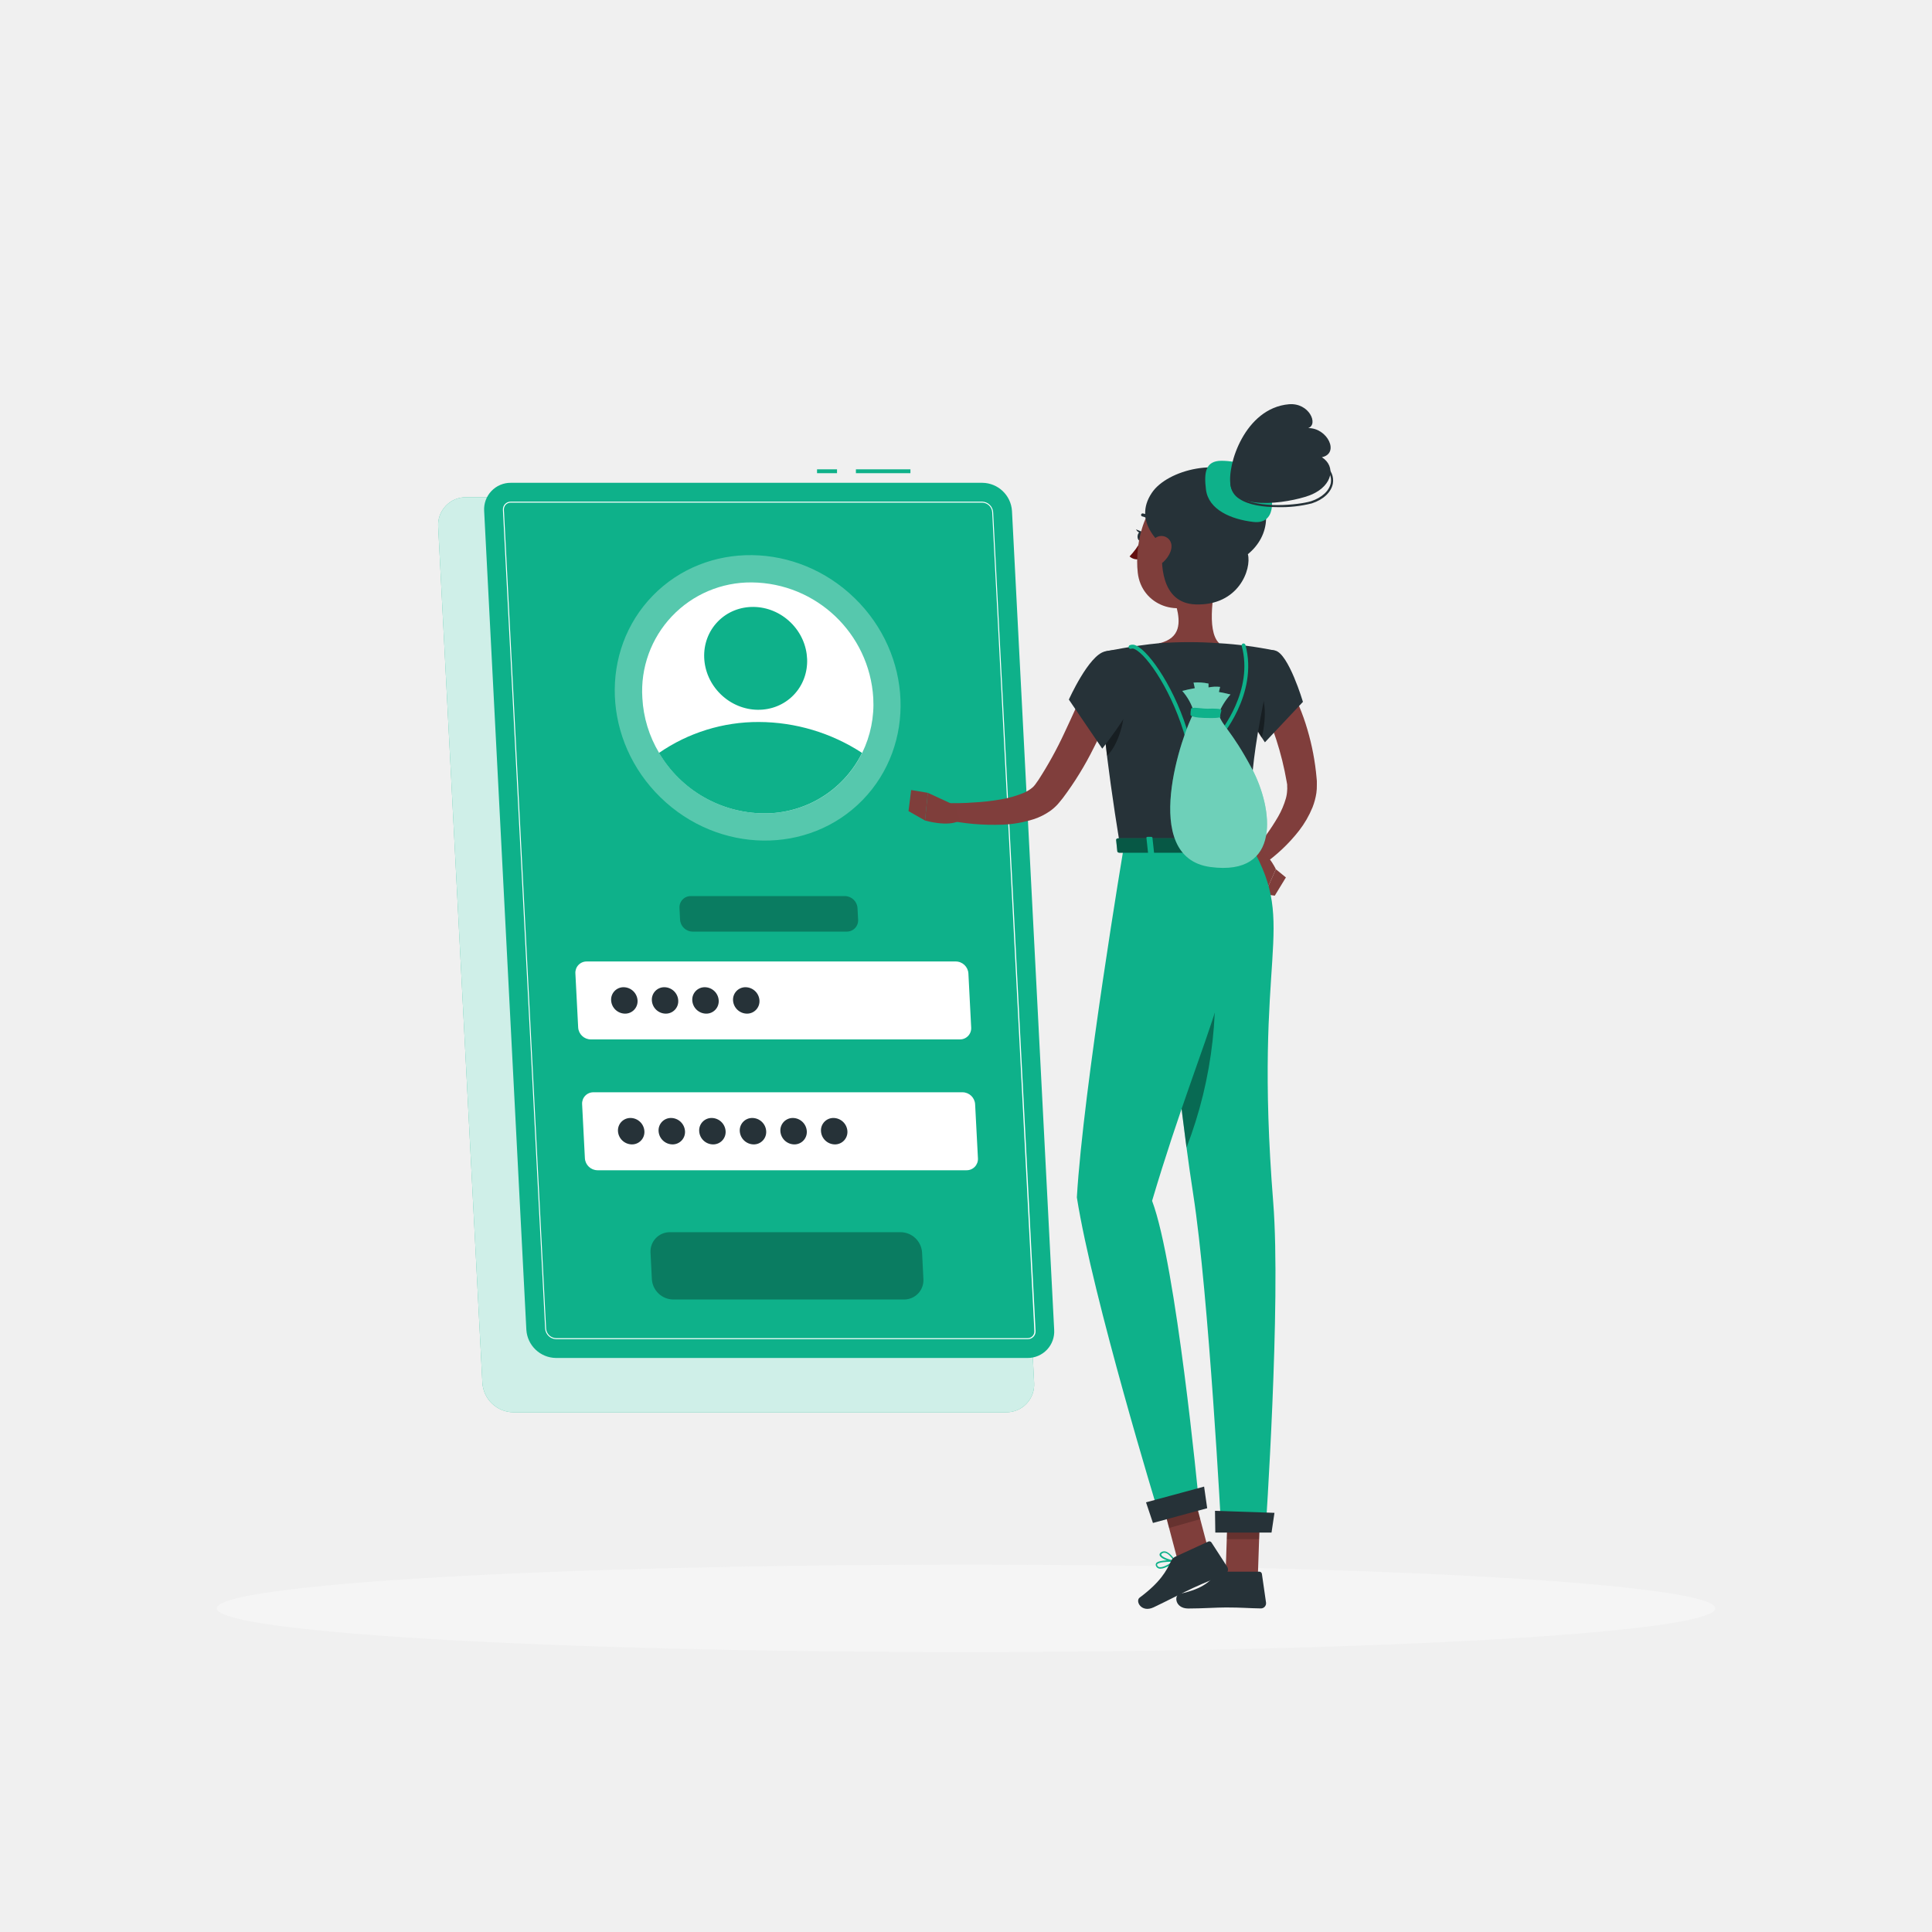
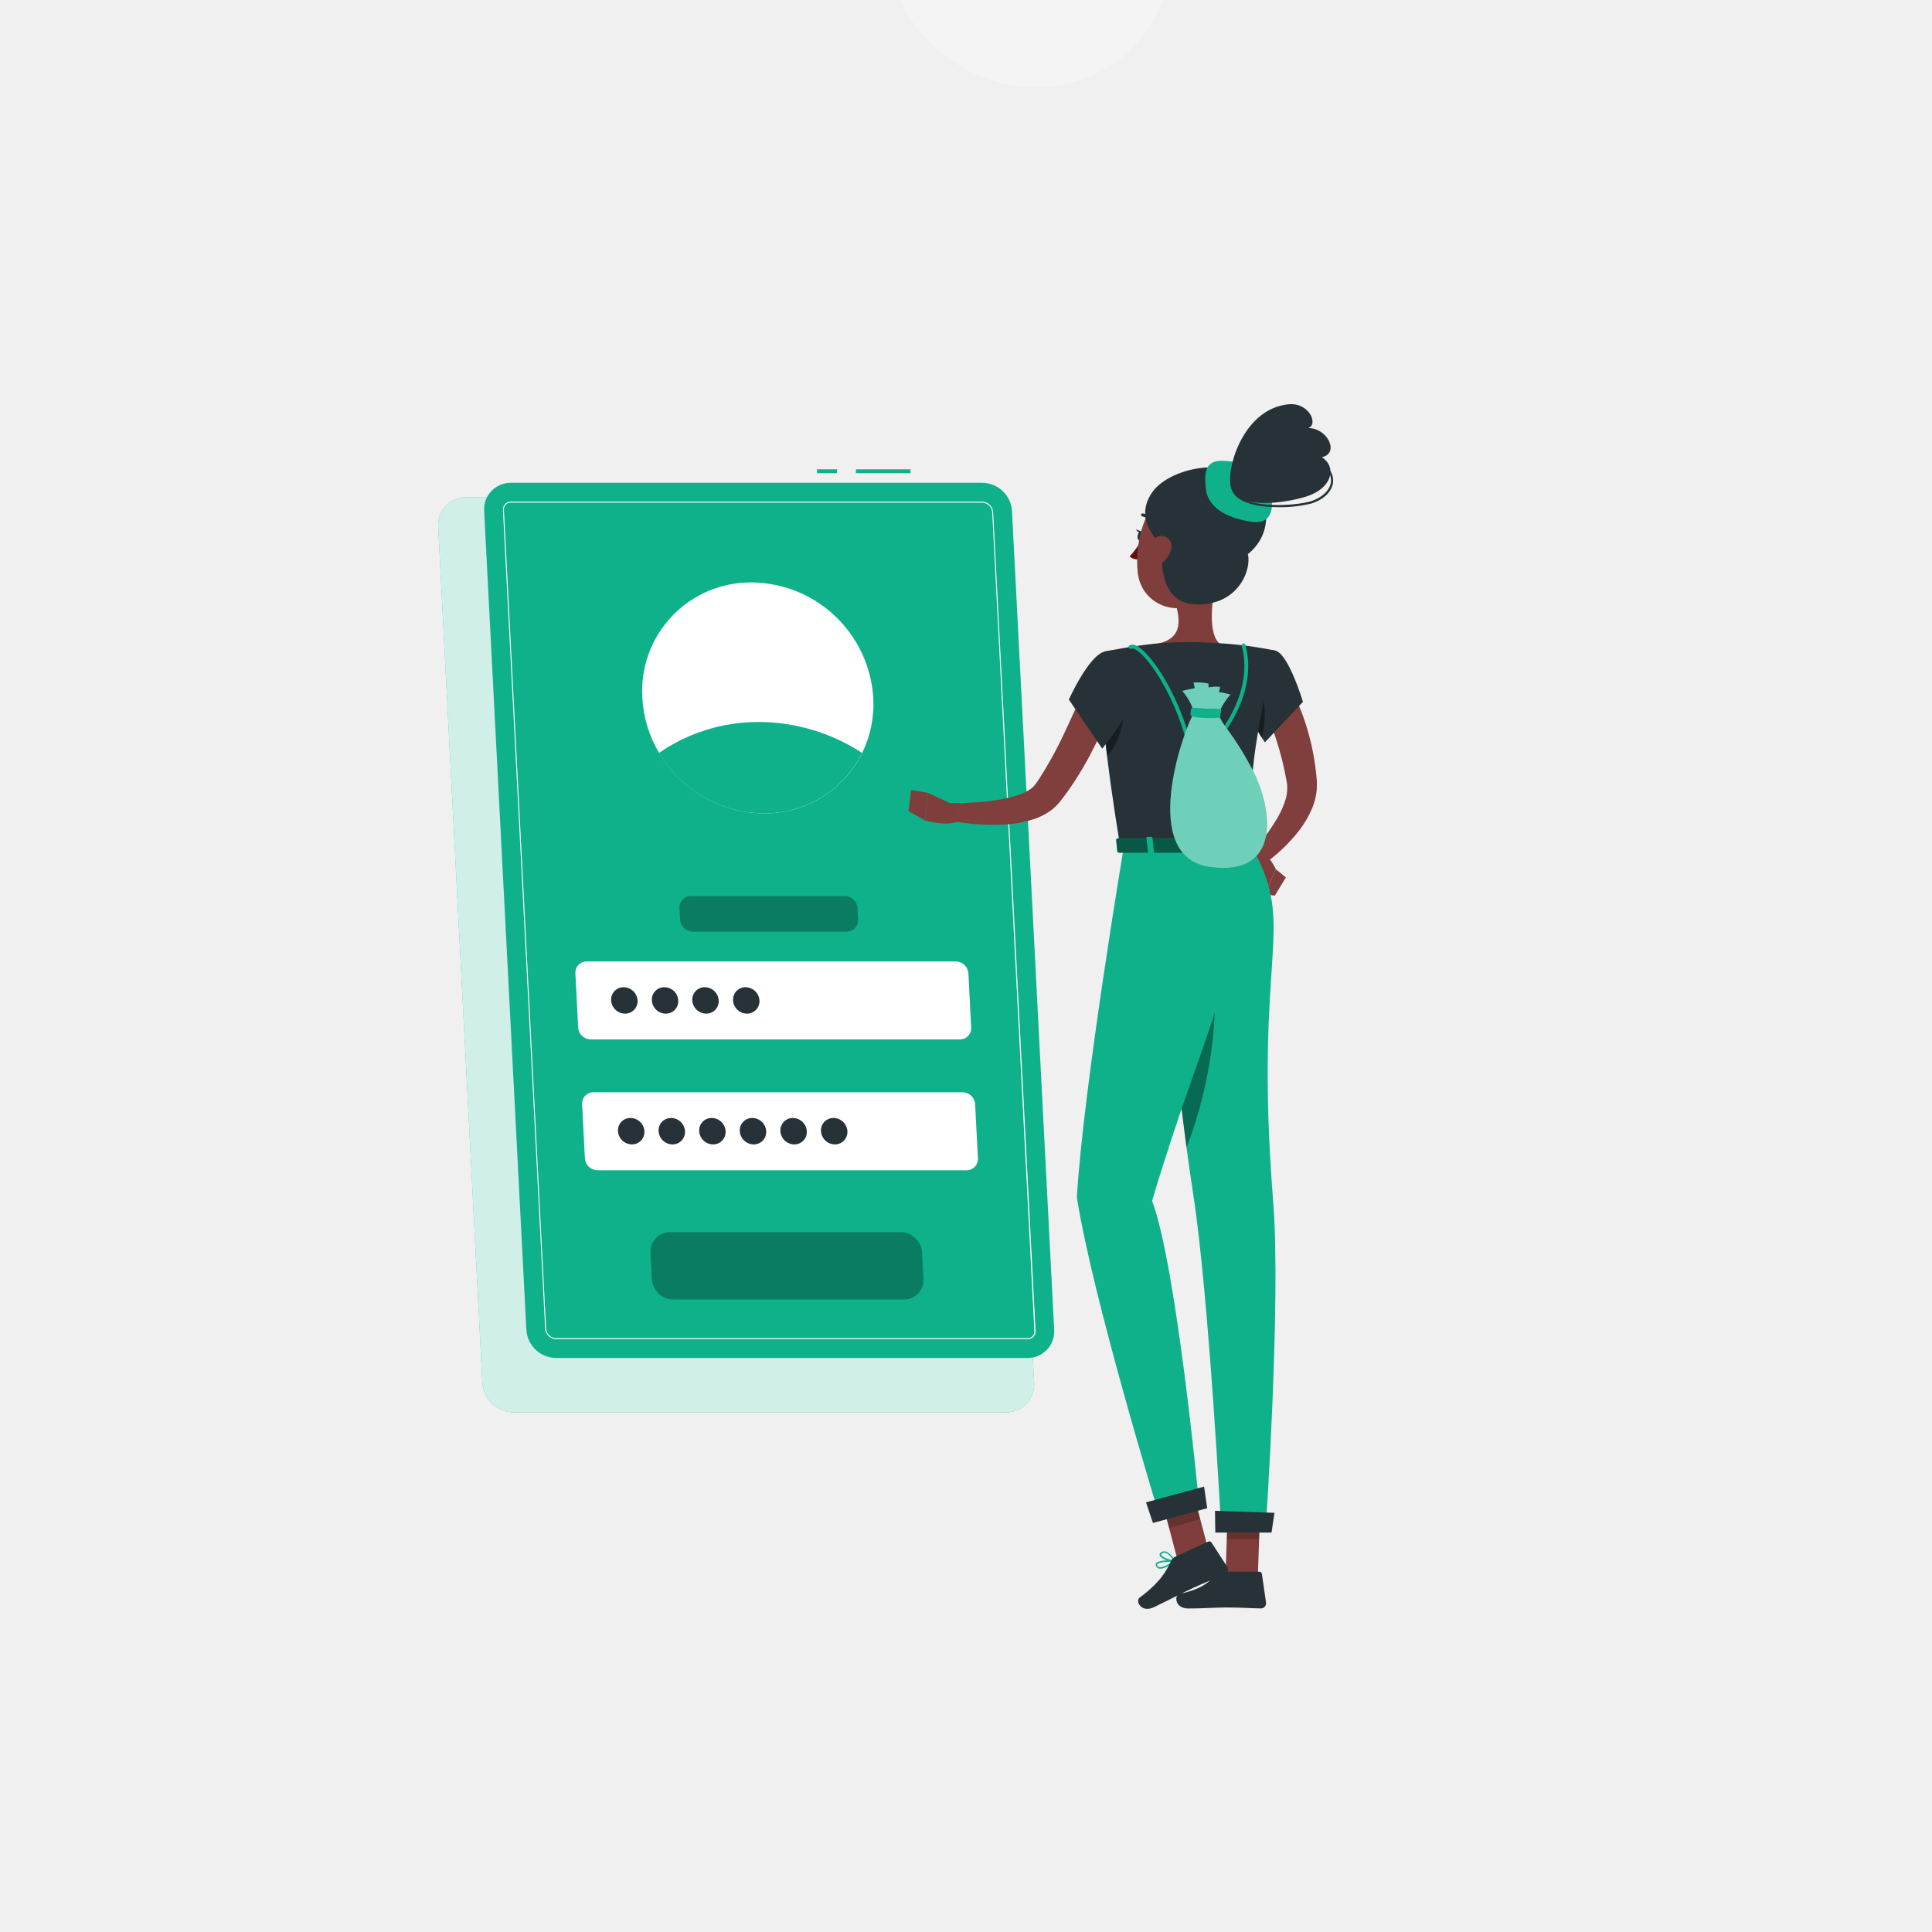
- <svg xmlns="http://www.w3.org/2000/svg" viewBox="0 0 500 500">
-   <g id="freepik--Shadow--inject-215">
-     <ellipse id="freepik--path--inject-215" cx="250" cy="416.24" rx="193.89" ry="11.32" style="fill:#f5f5f5" />
+ <svg xmlns="http://www.w3.org/2000/svg" class="animated" id="freepik_stories-login" viewBox="0 0 500 500" version="1.1">
+   <style>svg#freepik_stories-login:not(.animated) .animable {opacity: 0;}svg#freepik_stories-login.animated #freepik--Login--inject-400 {animation: 1s 1 forwards cubic-bezier(.36,-0.01,.5,1.38) slideDown;animation-delay: 0s;}svg#freepik_stories-login.animated #freepik--Character--inject-400 {animation: 1s 1 forwards cubic-bezier(.36,-0.01,.5,1.38) slideRight;animation-delay: 0s;}            @keyframes slideDown {                0% {                    opacity: 0;                    transform: translateY(-30px);                }                100% {                    opacity: 1;                    transform: translateY(0);                }            }                    @keyframes slideRight {                0% {                    opacity: 0;                    transform: translateX(30px);                }                100% {                    opacity: 1;                    transform: translateX(0);                }            }        .animator-hidden { display: none; }</style>
+   <g id="freepik--Shadow--inject-400" class="animable animator-hidden" style="transform-origin: 250px 416.24px;">
+     <ellipse id="freepik--path--inject-400" cx="250" cy="416.24" rx="193.89" ry="11.32" style="fill: rgb(245, 245, 245); transform-origin: 250px 416.24px;" class="animable" />
  </g>
-   <g id="freepik--Login--inject-215">
-     <path d="M260.41,365.5H132.84a8.13,8.13,0,0,1-8-7.64L113.4,136.31a7.17,7.17,0,0,1,7.24-7.63H248.21a8.12,8.12,0,0,1,8,7.63l11.42,221.55A7.18,7.18,0,0,1,260.41,365.5Z" style="fill:#0EB18A" />
-     <path d="M260.41,365.5H132.84a8.13,8.13,0,0,1-8-7.64L113.4,136.31a7.17,7.17,0,0,1,7.24-7.63H248.21a8.12,8.12,0,0,1,8,7.63l11.42,221.55A7.18,7.18,0,0,1,260.41,365.5Z" style="fill:#fff;opacity:0.8" />
-     <rect x="221.51" y="121.46" width="14.11" height="1" style="fill:#0EB18A" />
-     <rect x="211.45" y="121.46" width="5.17" height="1" style="fill:#0EB18A" />
-     <path d="M265.9,351.44h-122a7.77,7.77,0,0,1-7.68-7.29l-10.92-211.9a6.86,6.86,0,0,1,6.93-7.3h122a7.77,7.77,0,0,1,7.67,7.3l10.92,211.9A6.85,6.85,0,0,1,265.9,351.44Z" style="fill:#0EB18A" />
-     <path d="M265.9,346.57h-122a2.92,2.92,0,0,1-2.81-2.68L130.16,132a2,2,0,0,1,.54-1.55,2,2,0,0,1,1.52-.62h122a2.92,2.92,0,0,1,2.8,2.68L268,344.4a2,2,0,0,1-2.05,2.17ZM132.22,130.08a1.79,1.79,0,0,0-1.34.54,1.84,1.84,0,0,0-.47,1.37l10.92,211.89a2.67,2.67,0,0,0,2.56,2.44h122a1.74,1.74,0,0,0,1.33-.54,1.76,1.76,0,0,0,.47-1.37L256.78,132.52a2.66,2.66,0,0,0-2.55-2.44Z" style="fill:#fff" />
-     <ellipse cx="196.09" cy="180.61" rx="36" ry="37.9" transform="translate(-70.12 194.99) rotate(-45.74)" style="fill:#fff;opacity:0.3" />
-     <path d="M226,180.61a28.71,28.71,0,0,1-2.87,14.24,28.07,28.07,0,0,1-25.47,15.65,31.75,31.75,0,0,1-27.08-15.65,30.78,30.78,0,0,1-4.34-14.24,28.09,28.09,0,0,1,28.34-29.88A31.81,31.81,0,0,1,226,180.61Z" style="fill:#fff" />
-     <path d="M223.1,194.85a28.07,28.07,0,0,1-25.47,15.65,31.75,31.75,0,0,1-27.08-15.65,45.16,45.16,0,0,1,25.86-8A49.14,49.14,0,0,1,223.1,194.85Z" style="fill:#0EB18A" />
-     <ellipse cx="195.56" cy="170.39" rx="12.97" ry="13.66" transform="translate(-62.95 191.52) rotate(-45.74)" style="fill:#0EB18A" />
-     <path d="M248.41,269H152.88a3.29,3.29,0,0,1-3.25-3.09l-.72-14a2.9,2.9,0,0,1,2.93-3.08h95.53a3.29,3.29,0,0,1,3.25,3.08l.72,14A2.9,2.9,0,0,1,248.41,269Z" style="fill:#fff" />
-     <path d="M219.16,241.1h-39.9A3.29,3.29,0,0,1,176,238l-.15-3a2.9,2.9,0,0,1,2.93-3.09h39.89a3.29,3.29,0,0,1,3.25,3.09l.16,3A2.92,2.92,0,0,1,219.16,241.1Z" style="opacity:0.3" />
-     <path d="M234,336.31H174.23a5.61,5.61,0,0,1-5.53-5.26l-.35-6.9a5,5,0,0,1,5-5.26H233.1a5.61,5.61,0,0,1,5.53,5.26l.35,6.9A5,5,0,0,1,234,336.31Z" style="opacity:0.3" />
-     <path d="M250.16,302.86H154.62a3.3,3.3,0,0,1-3.25-3.09l-.72-14a2.91,2.91,0,0,1,2.93-3.09h95.53a3.29,3.29,0,0,1,3.25,3.09l.73,14A2.92,2.92,0,0,1,250.16,302.86Z" style="fill:#fff" />
-     <path d="M165,258.91a3.22,3.22,0,0,1-3.25,3.42,3.64,3.64,0,0,1-3.59-3.42,3.21,3.21,0,0,1,3.24-3.42A3.65,3.65,0,0,1,165,258.91Z" style="fill:#263238" />
-     <path d="M175.53,258.91a3.21,3.21,0,0,1-3.24,3.42,3.63,3.63,0,0,1-3.59-3.42,3.21,3.21,0,0,1,3.24-3.42A3.63,3.63,0,0,1,175.53,258.91Z" style="fill:#263238" />
-     <path d="M186,258.91a3.21,3.21,0,0,1-3.24,3.42,3.65,3.65,0,0,1-3.6-3.42,3.22,3.22,0,0,1,3.25-3.42A3.64,3.64,0,0,1,186,258.91Z" style="fill:#263238" />
-     <path d="M196.55,258.91a3.22,3.22,0,0,1-3.24,3.42,3.65,3.65,0,0,1-3.6-3.42,3.22,3.22,0,0,1,3.24-3.42A3.65,3.65,0,0,1,196.55,258.91Z" style="fill:#263238" />
-     <path d="M166.77,292.75a3.21,3.21,0,0,1-3.24,3.42,3.65,3.65,0,0,1-3.6-3.42,3.22,3.22,0,0,1,3.25-3.42A3.64,3.64,0,0,1,166.77,292.75Z" style="fill:#263238" />
-     <path d="M177.28,292.75a3.22,3.22,0,0,1-3.24,3.42,3.65,3.65,0,0,1-3.6-3.42,3.21,3.21,0,0,1,3.24-3.42A3.65,3.65,0,0,1,177.28,292.75Z" style="fill:#263238" />
-     <path d="M187.79,292.75a3.22,3.22,0,0,1-3.25,3.42,3.63,3.63,0,0,1-3.59-3.42,3.21,3.21,0,0,1,3.24-3.42A3.65,3.65,0,0,1,187.79,292.75Z" style="fill:#263238" />
-     <path d="M198.29,292.75a3.21,3.21,0,0,1-3.24,3.42,3.65,3.65,0,0,1-3.6-3.42,3.22,3.22,0,0,1,3.25-3.42A3.63,3.63,0,0,1,198.29,292.75Z" style="fill:#263238" />
-     <path d="M208.8,292.75a3.21,3.21,0,0,1-3.24,3.42,3.65,3.65,0,0,1-3.6-3.42,3.22,3.22,0,0,1,3.24-3.42A3.65,3.65,0,0,1,208.8,292.75Z" style="fill:#263238" />
-     <path d="M219.31,292.75a3.22,3.22,0,0,1-3.25,3.42,3.64,3.64,0,0,1-3.59-3.42,3.21,3.21,0,0,1,3.24-3.42A3.65,3.65,0,0,1,219.31,292.75Z" style="fill:#263238" />
+   <g id="freepik--Login--inject-400" class="animable" style="transform-origin: 193.11px 243.48px;">
+     <path d="M260.41,365.5H132.84a8.13,8.13,0,0,1-8-7.64L113.4,136.31a7.17,7.17,0,0,1,7.24-7.63H248.21a8.12,8.12,0,0,1,8,7.63l11.42,221.55A7.18,7.18,0,0,1,260.41,365.5Z" style="fill: #0EB18A; transform-origin: 190.515px 247.09px;" id="elxgd0wghkune" class="animable" />
+     <g id="elr7ejrs6sol">
+       <path d="M260.41,365.5H132.84a8.13,8.13,0,0,1-8-7.64L113.4,136.31a7.17,7.17,0,0,1,7.24-7.63H248.21a8.12,8.12,0,0,1,8,7.63l11.42,221.55A7.18,7.18,0,0,1,260.41,365.5Z" style="fill: rgb(255, 255, 255); opacity: 0.8; transform-origin: 190.515px 247.09px;" class="animable" id="elyb94vl6ac1k" />
+     </g>
+     <rect x="221.51" y="121.46" width="14.11" height="1" style="fill: #0EB18A; transform-origin: 228.565px 121.96px;" id="el4z8cef9ohnj" class="animable" />
+     <rect x="211.45" y="121.46" width="5.17" height="1" style="fill: #0EB18A; transform-origin: 214.035px 121.96px;" id="elp255cmgt1e" class="animable" />
+     <path d="M265.9,351.44h-122a7.77,7.77,0,0,1-7.68-7.29l-10.92-211.9a6.86,6.86,0,0,1,6.93-7.3h122a7.77,7.77,0,0,1,7.67,7.3l10.92,211.9A6.85,6.85,0,0,1,265.9,351.44Z" style="fill: #0EB18A; transform-origin: 199.06px 238.195px;" id="elnnylkw4ol5" class="animable" />
+     <path d="M265.9,346.57h-122a2.92,2.92,0,0,1-2.81-2.68L130.16,132a2,2,0,0,1,.54-1.55,2,2,0,0,1,1.52-.62h122a2.92,2.92,0,0,1,2.8,2.68L268,344.4a2,2,0,0,1-2.05,2.17ZM132.22,130.08a1.79,1.79,0,0,0-1.34.54,1.84,1.84,0,0,0-.47,1.37l10.92,211.89a2.67,2.67,0,0,0,2.56,2.44h122a1.74,1.74,0,0,0,1.33-.54,1.76,1.76,0,0,0,.47-1.37L256.78,132.52a2.66,2.66,0,0,0-2.55-2.44Z" style="fill: rgb(255, 255, 255); transform-origin: 199.08px 238.2px;" id="el8z2av0210xs" class="animable" />
+     <g id="elfqa4jk866a">
+       <ellipse cx="196.09" cy="180.61" rx="36" ry="37.9" style="fill: rgb(255, 255, 255); opacity: 0.3; transform-origin: 196.09px 180.61px; transform: rotate(-45.74deg);" class="animable" id="el01ds0y0k25v2" />
+     </g>
+     <path d="M226,180.61a28.71,28.71,0,0,1-2.87,14.24,28.07,28.07,0,0,1-25.47,15.65,31.75,31.75,0,0,1-27.08-15.65,30.78,30.78,0,0,1-4.34-14.24,28.09,28.09,0,0,1,28.34-29.88A31.81,31.81,0,0,1,226,180.61Z" style="fill: rgb(255, 255, 255); transform-origin: 196.115px 180.615px;" id="elj9uhs9zwv8d" class="animable" />
+     <path d="M223.1,194.85a28.07,28.07,0,0,1-25.47,15.65,31.75,31.75,0,0,1-27.08-15.65,45.16,45.16,0,0,1,25.86-8A49.14,49.14,0,0,1,223.1,194.85Z" style="fill: #0EB18A; transform-origin: 196.825px 198.676px;" id="el2w7opykjx3l" class="animable" />
+     <g id="elus1yxigjii">
+       <ellipse cx="195.56" cy="170.39" rx="12.97" ry="13.66" style="fill: #0EB18A; transform-origin: 195.56px 170.39px; transform: rotate(-45.74deg);" class="animable" id="ellxwzbocpryo" />
+     </g>
+     <path d="M248.41,269H152.88a3.29,3.29,0,0,1-3.25-3.09l-.72-14a2.9,2.9,0,0,1,2.93-3.08h95.53a3.29,3.29,0,0,1,3.25,3.08l.72,14A2.9,2.9,0,0,1,248.41,269Z" style="fill: rgb(255, 255, 255); transform-origin: 200.125px 258.915px;" id="ela7ub6urv9i4" class="animable" />
+     <g id="el4sav729yrrx">
+       <path d="M219.16,241.1h-39.9A3.29,3.29,0,0,1,176,238l-.15-3a2.9,2.9,0,0,1,2.93-3.09h39.89a3.29,3.29,0,0,1,3.25,3.09l.16,3A2.92,2.92,0,0,1,219.16,241.1Z" style="opacity: 0.3; transform-origin: 198.965px 236.505px;" class="animable" id="elsq8v8zojp9a" />
+     </g>
+     <g id="el1xp9kdf934y">
+       <path d="M234,336.31H174.23a5.61,5.61,0,0,1-5.53-5.26l-.35-6.9a5,5,0,0,1,5-5.26H233.1a5.61,5.61,0,0,1,5.53,5.26l.35,6.9A5,5,0,0,1,234,336.31Z" style="opacity: 0.3; transform-origin: 203.665px 327.6px;" class="animable" id="elldn9rqkato" />
+     </g>
+     <path d="M250.16,302.86H154.62a3.3,3.3,0,0,1-3.25-3.09l-.72-14a2.91,2.91,0,0,1,2.93-3.09h95.53a3.29,3.29,0,0,1,3.25,3.09l.73,14A2.92,2.92,0,0,1,250.16,302.86Z" style="fill: rgb(255, 255, 255); transform-origin: 201.87px 292.77px;" id="elp3ezh0a61p" class="animable" />
+     <path d="M165,258.91a3.22,3.22,0,0,1-3.25,3.42,3.64,3.64,0,0,1-3.59-3.42,3.21,3.21,0,0,1,3.24-3.42A3.65,3.65,0,0,1,165,258.91Z" style="fill: rgb(38, 50, 56); transform-origin: 161.58px 258.91px;" id="elhwzo5h3w479" class="animable" />
+     <path d="M175.53,258.91a3.21,3.21,0,0,1-3.24,3.42,3.63,3.63,0,0,1-3.59-3.42,3.21,3.21,0,0,1,3.24-3.42A3.63,3.63,0,0,1,175.53,258.91Z" style="fill: rgb(38, 50, 56); transform-origin: 172.115px 258.91px;" id="el43qbi70wyet" class="animable" />
+     <path d="M186,258.91a3.21,3.21,0,0,1-3.24,3.42,3.65,3.65,0,0,1-3.6-3.42,3.22,3.22,0,0,1,3.25-3.42A3.64,3.64,0,0,1,186,258.91Z" style="fill: rgb(38, 50, 56); transform-origin: 182.58px 258.91px;" id="ell33plgie3r" class="animable" />
+     <path d="M196.55,258.91a3.22,3.22,0,0,1-3.24,3.42,3.65,3.65,0,0,1-3.6-3.42,3.22,3.22,0,0,1,3.24-3.42A3.65,3.65,0,0,1,196.55,258.91Z" style="fill: rgb(38, 50, 56); transform-origin: 193.13px 258.91px;" id="elage0xj0vi2b" class="animable" />
+     <path d="M166.77,292.75a3.21,3.21,0,0,1-3.24,3.42,3.65,3.65,0,0,1-3.6-3.42,3.22,3.22,0,0,1,3.25-3.42A3.64,3.64,0,0,1,166.77,292.75Z" style="fill: rgb(38, 50, 56); transform-origin: 163.35px 292.75px;" id="eloa3az35rsxj" class="animable" />
+     <path d="M177.28,292.75a3.22,3.22,0,0,1-3.24,3.42,3.65,3.65,0,0,1-3.6-3.42,3.21,3.21,0,0,1,3.24-3.42A3.65,3.65,0,0,1,177.28,292.75Z" style="fill: rgb(38, 50, 56); transform-origin: 173.86px 292.75px;" id="elagc38heoc5u" class="animable" />
+     <path d="M187.79,292.75a3.22,3.22,0,0,1-3.25,3.42,3.63,3.63,0,0,1-3.59-3.42,3.21,3.21,0,0,1,3.24-3.42A3.65,3.65,0,0,1,187.79,292.75Z" style="fill: rgb(38, 50, 56); transform-origin: 184.37px 292.75px;" id="elxrph1vmssx" class="animable" />
+     <path d="M198.29,292.75a3.21,3.21,0,0,1-3.24,3.42,3.65,3.65,0,0,1-3.6-3.42,3.22,3.22,0,0,1,3.25-3.42A3.63,3.63,0,0,1,198.29,292.75Z" style="fill: rgb(38, 50, 56); transform-origin: 194.87px 292.75px;" id="elildkw9pjpd" class="animable" />
+     <path d="M208.8,292.75a3.21,3.21,0,0,1-3.24,3.42,3.65,3.65,0,0,1-3.6-3.42,3.22,3.22,0,0,1,3.24-3.42A3.65,3.65,0,0,1,208.8,292.75Z" style="fill: rgb(38, 50, 56); transform-origin: 205.38px 292.75px;" id="elmdopofgeri" class="animable" />
+     <path d="M219.31,292.75a3.22,3.22,0,0,1-3.25,3.42,3.64,3.64,0,0,1-3.59-3.42,3.21,3.21,0,0,1,3.24-3.42A3.65,3.65,0,0,1,219.31,292.75Z" style="fill: rgb(38, 50, 56); transform-origin: 215.89px 292.75px;" id="eld7rghooxdhe" class="animable" />
  </g>
-   <g id="freepik--Character--inject-215">
-     <path d="M333,176.62c.25.38.38.58.54.85l.45.74c.29.5.55,1,.8,1.49.5,1,1,2,1.4,3a55.2,55.2,0,0,1,2.16,6.09,63.77,63.77,0,0,1,2.38,12.54l.07.79a4.59,4.59,0,0,1,0,.48l0,.53a12.79,12.79,0,0,1-.12,2.08,17.14,17.14,0,0,1-1,3.73,25.81,25.81,0,0,1-3.46,6,42.89,42.89,0,0,1-9.31,8.81l-2.76-3.23a57.35,57.35,0,0,0,6.64-9.19,21,21,0,0,0,2-4.72,9.53,9.53,0,0,0,.33-2.14,4.69,4.69,0,0,0,0-.93l0-.21a1.3,1.3,0,0,0,0-.28l-.12-.7a79.26,79.26,0,0,0-2.72-11c-.58-1.79-1.29-3.52-2-5.21-.35-.85-.75-1.68-1.15-2.48l-.62-1.18-.31-.55-.26-.44Z" style="fill:#803e3c" />
-     <path d="M323.7,223.77l3.62,7.65,2.87-6.47s-2.55-5.6-6-5.08Z" style="fill:#7f3e3b" />
-     <polygon points="329.91 231.8 332.79 227.08 330.19 224.95 327.32 231.42 329.91 231.8" style="fill:#7f3e3b" />
-     <path d="M313.63,408.22a10.27,10.27,0,0,0,2.22-.3.22.22,0,0,0,.15-.16.2.2,0,0,0-.09-.2c-.29-.19-2.83-1.83-3.81-1.39a.68.68,0,0,0-.39.56,1.13,1.13,0,0,0,.33,1A2.37,2.37,0,0,0,313.63,408.22Zm1.65-.59c-1.45.3-2.55.25-3-.14a.77.77,0,0,1-.21-.71c0-.17.1-.22.17-.25C312.78,406.29,314.25,407,315.28,407.63Z" style="fill:#0EB18A" />
-     <path d="M315.8,407.92l.1,0a.22.22,0,0,0,.1-.18c0-.1,0-2.51-.92-3.32a1.05,1.05,0,0,0-.84-.26.69.69,0,0,0-.67.55c-.19.95,1.33,2.75,2.13,3.21Zm-1.43-3.39a.61.61,0,0,1,.44.17,4.53,4.53,0,0,1,.78,2.64c-.8-.64-1.75-2-1.63-2.57,0-.09.07-.21.32-.24Z" style="fill:#0EB18A" />
-     <path d="M304.19,404.14a.21.21,0,0,0-.14-.34c-.41,0-4-.17-4.82.71l0,.06a.63.63,0,0,0-.09.62,1.11,1.11,0,0,0,.73.73c1.16.36,3.21-.95,4.33-1.76Zm-4.66.63c.45-.48,2.43-.61,3.91-.59-1.55,1.06-2.84,1.56-3.49,1.36a.72.72,0,0,1-.48-.48.27.27,0,0,1,0-.25Z" style="fill:#0EB18A" />
-     <path d="M304.19,404.14l0,0a.23.23,0,0,0,0-.2c-.05-.08-1.17-2-2.49-2.4a1.45,1.45,0,0,0-1.14.14c-.48.28-.51.61-.45.82.26.93,2.81,1.75,3.91,1.74A.2.2,0,0,0,304.19,404.14Zm-3.59-2a.84.84,0,0,1,.19-.14,1,1,0,0,1,.84-.11c.87.23,1.68,1.35,2.05,1.9-1.19-.13-3-.86-3.15-1.42A.23.23,0,0,1,300.6,402.13Z" style="fill:#0EB18A" />
-     <path d="M315.2,147.33c-1,5-3.16,15.81.31,19.13,0,0-1.36,5-10.59,5-10.16,0-4.85-5-4.85-5,5.54-1.32,5.4-5.44,4.43-9.3Z" style="fill:#7f3e3b" />
-     <path d="M298.28,135.61a.53.53,0,0,0,.17,0,.4.4,0,0,0,.18-.54,3.94,3.94,0,0,0-2.88-2.2.41.41,0,0,0-.44.35.4.4,0,0,0,.35.44h0a3.14,3.14,0,0,1,2.26,1.77A.4.4,0,0,0,298.28,135.61Z" style="fill:#263238" />
-     <path d="M295.25,140a18.26,18.26,0,0,1-2.92,4,2.91,2.91,0,0,0,2.33.74Z" style="fill:#630f0f" />
-     <path d="M296,138.87c-.08.67-.51,1.17-.94,1.12s-.73-.64-.65-1.31.51-1.17,1-1.12S296.07,138.2,296,138.87Z" style="fill:#263238" />
-     <path d="M295.54,137.62,294,137S294.65,138.32,295.54,137.62Z" style="fill:#263238" />
-     <polygon points="313.02 402.24 304.86 404.14 299.9 385.38 308.06 383.48 313.02 402.24" style="fill:#7f3e3b" />
-     <polygon points="325.54 407.72 317.17 407.72 317.82 388.33 326.2 388.33 325.54 407.72" style="fill:#7f3e3b" />
-     <path d="M316.5,406.75h9.41a.67.67,0,0,1,.67.58l1.07,7.44a1.34,1.34,0,0,1-1.34,1.49c-3.28-.05-4.86-.25-9-.25-2.55,0-6.27.27-9.78.27s-3.71-3.48-2.24-3.79c6.56-1.42,7.6-3.36,9.81-5.22A2.17,2.17,0,0,1,316.5,406.75Z" style="fill:#263238" />
-     <path d="M304.14,402.89l8.55-3.93a.66.66,0,0,1,.84.24l4.09,6.32a1.35,1.35,0,0,1-.6,1.91c-3,1.32-4.52,1.81-8.28,3.54-2.31,1.06-7,3.5-10.18,5s-4.82-1.61-3.62-2.51c5.37-4,6.91-6.87,8.14-9.48A2.14,2.14,0,0,1,304.14,402.89Z" style="fill:#263238" />
-     <polygon points="299.9 385.38 302.56 395.44 310.62 393.15 308.07 383.48 299.9 385.38" style="opacity:0.2" />
-     <polygon points="326.2 388.33 317.82 388.33 317.49 398.33 325.87 398.33 326.2 388.33" style="opacity:0.2" />
-     <path d="M330,168.36c3.48.77,7.2,13.28,7.2,13.28l-9.84,10.47s-8.17-11.76-6.5-16.08C322.55,171.52,325.85,167.46,330,168.36Z" style="fill:#263238" />
-     <path d="M324.44,176.33c-1.76-1.61-2.95-1.13-3.76.15-.8,3.72,3.94,11.51,5.85,14.46C327.41,187.42,328.42,180,324.44,176.33Z" style="opacity:0.4" />
-     <path d="M285.91,168.61s-4,1.4,4,50.55h34c-.57-13.84-.59-22.38,6-50.8a100.28,100.28,0,0,0-14.45-1.9,107.4,107.4,0,0,0-15.44,0C293.43,167.07,285.91,168.61,285.91,168.61Z" style="fill:#263238" />
-     <path d="M285.6,187.47c.22,2.39.51,5.08.89,8.12,2.79-2.51,5.07-9.65,4.23-13.81A24.59,24.59,0,0,0,285.6,187.47Z" style="opacity:0.4" />
-     <path d="M289.24,180a148.06,148.06,0,0,1-6.19,13.55,83.26,83.26,0,0,1-8,13l-.64.79-.32.39c-.11.13-.2.25-.37.43a12.44,12.44,0,0,1-2,1.76,16.3,16.3,0,0,1-4.18,2.08,30.53,30.53,0,0,1-8,1.42,59.36,59.36,0,0,1-15.16-1.35l.55-4.2c2.3,0,4.71,0,7-.19a56.44,56.44,0,0,0,6.86-.76,27,27,0,0,0,6.14-1.72,9.17,9.17,0,0,0,2.21-1.34,4.57,4.57,0,0,0,.69-.72s.12-.16.2-.27l.23-.33.47-.66a99.14,99.14,0,0,0,6.69-12.11c2-4.25,4-8.66,5.83-13Z" style="fill:#803e3c" />
-     <path d="M285.91,168.61c-4.17,1-9.29,12.44-9.29,12.44l8.64,12.7s11.51-14.49,10.14-18.91C294,170.23,291,167.37,285.91,168.61Z" style="fill:#263238" />
-     <path d="M247.33,208.51l-7.21-3.33-.72,7.17s6,1.77,9,0Z" style="fill:#7f3e3b" />
-     <polygon points="235.81 204.46 235.12 209.92 239.4 212.35 240.12 205.18 235.81 204.46" style="fill:#7f3e3b" />
-     <path d="M318.82,139.36c-1.53,8.17-2,11.67-6.68,15.38-7,5.58-16.75,1.92-17.69-6.54-.86-7.62,1.78-19.7,10.25-22A11.33,11.33,0,0,1,318.82,139.36Z" style="fill:#7f3e3b" />
-     <path d="M300.87,141.08c-.47,4.17-.65,15,8.51,15.34,11.21.41,14.57-9.17,13.57-13,5.84-4.75,6.68-12.92.12-19.17s-21-2.76-25,3.33C293,135.13,300.87,141.08,300.87,141.08Z" style="fill:#263238" />
-     <path d="M312.1,126.68c-.54-4.4-.12-7.43,4-7.43s9.74,1.49,11.8,5.7,2.23,10.8-3.52,10.13S312.75,131.94,312.1,126.68Z" style="fill:#0EB18A" />
-     <path d="M318.48,125.62c-1-5.24,3.69-20,15.08-21,5.28-.45,7.72,5.23,5,6.17,5-.06,8.2,6.55,3.54,7.54,3.68,2.36,2.77,7.2-2.48,9.58C335.71,129.71,319.83,132.88,318.48,125.62Z" style="fill:#263238" />
-     <path d="M330.65,131.25c-3.67,0-7.5-.54-9.88-2.13a4.89,4.89,0,0,1-2.35-3.8.26.26,0,0,1,.23-.27.24.24,0,0,1,.27.23,4.46,4.46,0,0,0,2.13,3.43c4.53,3,15,2,18.26,1,2.82-.92,4.73-2.71,5.11-4.77a4.14,4.14,0,0,0-1.67-4,.24.24,0,0,1,0-.35.25.25,0,0,1,.35,0,4.66,4.66,0,0,1,1.85,4.53c-.41,2.25-2.44,4.17-5.44,5.15A32.69,32.69,0,0,1,330.65,131.25Z" style="fill:#263238" />
-     <path d="M298.32,140a6.15,6.15,0,0,0-1.07,4.51c.33,2.1,2.37,2.24,3.85.9s2.77-3.76,1.68-5.5A2.62,2.62,0,0,0,298.32,140Z" style="fill:#7f3e3b" />
-     <path d="M298.89,219.16s4.86,57.49,9.91,89.89c4.07,26.17,7.29,87.34,7.29,87.34h11.42s4.06-59.34,2-85.22c-5.23-65.5,6.44-70.84-5.57-92Z" style="fill:#0EB18A" />
-     <path d="M313.27,240.89a55.8,55.8,0,0,0-10.79,16.28c1.33,12.92,2.91,27.26,4.59,39.82A110.38,110.38,0,0,0,313.27,240.89Z" style="opacity:0.4" />
-     <path d="M290.9,218.8s-10.55,62.79-12.21,91.09c4.14,26.17,21.08,81.49,21.08,81.49l10.39-3.77s-5.75-60.32-12-76.83c14.07-47.37,24.41-59.35,21.4-91.62C312.35,219.16,290.9,218.8,290.9,218.8Z" style="fill:#0EB18A" />
-     <polygon points="298.38 394.14 312.42 390.33 311.62 384.73 296.59 388.8 298.38 394.14" style="fill:#263238" />
-     <polygon points="314.52 396.62 329.07 396.62 329.83 391.52 314.44 391 314.52 396.62" style="fill:#263238" />
-     <path d="M324.44,217.16l1.53,3.05c.12.24-.16.48-.55.48H289.74c-.3,0-.56-.15-.58-.35l-.31-3c0-.21.25-.39.58-.39h34.45A.63.63,0,0,1,324.44,217.16Z" style="fill:#0EB18A" />
-     <path d="M324.44,217.16l1.53,3.05c.12.24-.16.48-.55.48H289.74c-.3,0-.56-.15-.58-.35l-.31-3c0-.21.25-.39.58-.39h34.45A.63.63,0,0,1,324.44,217.16Z" style="opacity:0.5" />
-     <path d="M319.81,221h.92c.19,0,.33-.1.32-.21l-.44-4c0-.12-.17-.21-.35-.21h-.93c-.18,0-.32.09-.31.21l.43,4C319.47,220.92,319.63,221,319.81,221Z" style="fill:#0EB18A" />
-     <path d="M307.43,191.88a.52.52,0,0,1-.49-.37c-3.26-12.06-10-22-13.27-23.5a1.14,1.14,0,0,0-.85-.14.5.5,0,1,1-.41-.91,2,2,0,0,1,1.68.14c3.46,1.64,10.3,11.44,13.72,23.77,2.45,0,6.23-.33,7.15-.41,1.14-1.36,9.52-11.84,6.39-23.31a.49.49,0,0,1,.35-.61.5.5,0,0,1,.61.35c3.49,12.76-6.63,24.27-6.74,24.38a.46.46,0,0,1-.32.17C315.2,191.44,310.21,191.88,307.43,191.88Z" style="fill:#0EB18A" />
-     <path d="M324,198.94c-5.45-10.21-7.68-10.93-8.65-14.21a17,17,0,0,1,3.1-5c-.66-.19-2.08-.47-3-.64.1-.45.21-.89.31-1.32a9.54,9.54,0,0,0-3,.14l0-1a13,13,0,0,0-3.87-.25q.17.71.33,1.44c-1,.19-2.52.5-3.25.71a14.4,14.4,0,0,1,3.05,5.57c-2.94,5.05-14.36,37.51,4.22,40S329.44,209.16,324,198.94Z" style="fill:#0EB18A" />
-     <path d="M324,198.94c-5.45-10.21-7.68-10.93-8.65-14.21a17,17,0,0,1,3.1-5c-.66-.19-2.08-.47-3-.64.1-.45.21-.89.31-1.32a9.54,9.54,0,0,0-3,.14l0-1a13,13,0,0,0-3.87-.25q.17.71.33,1.44c-1,.19-2.52.5-3.25.71a14.4,14.4,0,0,1,3.05,5.57c-2.94,5.05-14.36,37.51,4.22,40S329.44,209.16,324,198.94Z" style="fill:#fff;opacity:0.4" />
-     <path d="M308.26,183.41a6.29,6.29,0,0,0-.15,1.57c0,.37,1,.62,2.11.73s5.77.29,5.62-.23.23-1.23.25-1.67-1.85-.46-3.42-.4S308.57,182.85,308.26,183.41Z" style="fill:#0EB18A" />
-     <path d="M297.45,221h.92c.18,0,.32-.1.31-.21l-.43-4c0-.12-.17-.21-.36-.21H297c-.18,0-.32.09-.31.21l.43,4C297.1,220.92,297.26,221,297.45,221Z" style="fill:#0EB18A" />
+   <g id="freepik--Character--inject-400" class="animable" style="transform-origin: 290.067px 260.484px;">
+     <path d="M333,176.62c.25.38.38.58.54.85l.45.74c.29.5.55,1,.8,1.49.5,1,1,2,1.4,3a55.2,55.2,0,0,1,2.16,6.09,63.77,63.77,0,0,1,2.38,12.54l.07.79a4.59,4.59,0,0,1,0,.48l0,.53a12.79,12.79,0,0,1-.12,2.08,17.14,17.14,0,0,1-1,3.73,25.81,25.81,0,0,1-3.46,6,42.89,42.89,0,0,1-9.31,8.81l-2.76-3.23a57.35,57.35,0,0,0,6.64-9.19,21,21,0,0,0,2-4.72,9.53,9.53,0,0,0,.33-2.14,4.69,4.69,0,0,0,0-.93l0-.21a1.3,1.3,0,0,0,0-.28l-.12-.7a79.26,79.26,0,0,0-2.72-11c-.58-1.79-1.29-3.52-2-5.21-.35-.85-.75-1.68-1.15-2.48l-.62-1.18-.31-.55-.26-.44Z" style="fill: rgb(128, 62, 60); transform-origin: 332.478px 200.185px;" id="el1zxrwwt928w" class="animable" />
+     <path d="M323.7,223.77l3.62,7.65,2.87-6.47s-2.55-5.6-6-5.08Z" style="fill: rgb(127, 62, 59); transform-origin: 326.945px 225.628px;" id="eli6m0ffgcns" class="animable" />
+     <polygon points="329.91 231.8 332.79 227.08 330.19 224.95 327.32 231.42 329.91 231.8" style="fill: rgb(127, 62, 59); transform-origin: 330.055px 228.375px;" id="el8ykiuj04k7i" class="animable" />
+     <path d="M313.63,408.22a10.27,10.27,0,0,0,2.22-.3.22.22,0,0,0,.15-.16.2.2,0,0,0-.09-.2c-.29-.19-2.83-1.83-3.81-1.39a.68.68,0,0,0-.39.56,1.13,1.13,0,0,0,.33,1A2.37,2.37,0,0,0,313.63,408.22Zm1.65-.59c-1.45.3-2.55.25-3-.14a.77.77,0,0,1-.21-.71c0-.17.1-.22.17-.25C312.78,406.29,314.25,407,315.28,407.63Z" style="fill: #0EB18A; transform-origin: 313.848px 407.16px;" id="elathsx9yy04" class="animable" />
+     <path d="M315.8,407.92l.1,0a.22.22,0,0,0,.1-.18c0-.1,0-2.51-.92-3.32a1.05,1.05,0,0,0-.84-.26.69.69,0,0,0-.67.55c-.19.95,1.33,2.75,2.13,3.21Zm-1.43-3.39a.61.61,0,0,1,.44.17,4.53,4.53,0,0,1,.78,2.64c-.8-.64-1.75-2-1.63-2.57,0-.09.07-.21.32-.24Z" style="fill: #0EB18A; transform-origin: 314.777px 406.035px;" id="elb02nste89zv" class="animable" />
+     <path d="M304.19,404.14a.21.21,0,0,0-.14-.34c-.41,0-4-.17-4.82.71l0,.06a.63.63,0,0,0-.09.62,1.11,1.11,0,0,0,.73.73c1.16.36,3.21-.95,4.33-1.76Zm-4.66.63c.45-.48,2.43-.61,3.91-.59-1.55,1.06-2.84,1.56-3.49,1.36a.72.72,0,0,1-.48-.48.27.27,0,0,1,0-.25Z" style="fill: #0EB18A; transform-origin: 301.666px 404.884px;" id="elehr3qnswxi5" class="animable" />
+     <path d="M304.19,404.14l0,0a.23.23,0,0,0,0-.2c-.05-.08-1.17-2-2.49-2.4a1.45,1.45,0,0,0-1.14.14c-.48.28-.51.61-.45.82.26.93,2.81,1.75,3.91,1.74A.2.2,0,0,0,304.19,404.14Zm-3.59-2a.84.84,0,0,1,.19-.14,1,1,0,0,1,.84-.11c.87.23,1.68,1.35,2.05,1.9-1.19-.13-3-.86-3.15-1.42A.23.23,0,0,1,300.6,402.13Z" style="fill: #0EB18A; transform-origin: 302.15px 402.861px;" id="elj72roy8j14" class="animable" />
+     <path d="M315.2,147.33c-1,5-3.16,15.81.31,19.13,0,0-1.36,5-10.59,5-10.16,0-4.85-5-4.85-5,5.54-1.32,5.4-5.44,4.43-9.3Z" style="fill: rgb(127, 62, 59); transform-origin: 307.097px 159.395px;" id="el04pqa15dmr8v" class="animable" />
+     <path d="M298.28,135.61a.53.53,0,0,0,.17,0,.4.4,0,0,0,.18-.54,3.94,3.94,0,0,0-2.88-2.2.41.41,0,0,0-.44.35.4.4,0,0,0,.35.44h0a3.14,3.14,0,0,1,2.26,1.77A.4.4,0,0,0,298.28,135.61Z" style="fill: rgb(38, 50, 56); transform-origin: 296.991px 134.243px;" id="elc334r2sohwd" class="animable" />
+     <path d="M295.25,140a18.26,18.26,0,0,1-2.92,4,2.91,2.91,0,0,0,2.33.74Z" style="fill: rgb(99, 15, 15); transform-origin: 293.79px 142.382px;" id="eldwtzbpish5l" class="animable" />
+     <path d="M296,138.87c-.08.67-.51,1.17-.94,1.12s-.73-.64-.65-1.31.51-1.17,1-1.12S296.07,138.2,296,138.87Z" style="fill: rgb(38, 50, 56); transform-origin: 295.206px 138.775px;" id="elnwn8coswhj" class="animable" />
+     <path d="M295.54,137.62,294,137S294.65,138.32,295.54,137.62Z" style="fill: rgb(38, 50, 56); transform-origin: 294.77px 137.412px;" id="elua9goy3hppd" class="animable" />
+     <polygon points="313.02 402.24 304.86 404.14 299.9 385.38 308.06 383.48 313.02 402.24" style="fill: rgb(127, 62, 59); transform-origin: 306.46px 393.81px;" id="elosgpaszqjc" class="animable" />
+     <polygon points="325.54 407.72 317.17 407.72 317.82 388.33 326.2 388.33 325.54 407.72" style="fill: rgb(127, 62, 59); transform-origin: 321.685px 398.025px;" id="elshym0gg695p" class="animable" />
+     <path d="M316.5,406.75h9.41a.67.67,0,0,1,.67.58l1.07,7.44a1.34,1.34,0,0,1-1.34,1.49c-3.28-.05-4.86-.25-9-.25-2.55,0-6.27.27-9.78.27s-3.71-3.48-2.24-3.79c6.56-1.42,7.6-3.36,9.81-5.22A2.17,2.17,0,0,1,316.5,406.75Z" style="fill: rgb(38, 50, 56); transform-origin: 316.043px 411.515px;" id="el7su35zh1q5d" class="animable" />
+     <path d="M304.14,402.89l8.55-3.93a.66.66,0,0,1,.84.24l4.09,6.32a1.35,1.35,0,0,1-.6,1.91c-3,1.32-4.52,1.81-8.28,3.54-2.31,1.06-7,3.5-10.18,5s-4.82-1.61-3.62-2.51c5.37-4,6.91-6.87,8.14-9.48A2.14,2.14,0,0,1,304.14,402.89Z" style="fill: rgb(38, 50, 56); transform-origin: 306.176px 407.634px;" id="eljtq5rgs40a" class="animable" />
+     <g id="elyvg96su9bqi">
+       <polygon points="299.9 385.38 302.56 395.44 310.62 393.15 308.07 383.48 299.9 385.38" style="opacity: 0.2; transform-origin: 305.26px 389.46px;" class="animable" id="elf90mrb0h1ka" />
+     </g>
+     <g id="elq59c0mx8pqe">
+       <polygon points="326.2 388.33 317.82 388.33 317.49 398.33 325.87 398.33 326.2 388.33" style="opacity: 0.2; transform-origin: 321.845px 393.33px;" class="animable" id="elsri19kcv55i" />
+     </g>
+     <path d="M330,168.36c3.48.77,7.2,13.28,7.2,13.28l-9.84,10.47s-8.17-11.76-6.5-16.08C322.55,171.52,325.85,167.46,330,168.36Z" style="fill: rgb(38, 50, 56); transform-origin: 328.917px 180.172px;" id="elib4lfaw5t4h" class="animable" />
+     <g id="elalxerh03iws">
+       <path d="M324.44,176.33c-1.76-1.61-2.95-1.13-3.76.15-.8,3.72,3.94,11.51,5.85,14.46C327.41,187.42,328.42,180,324.44,176.33Z" style="opacity: 0.4; transform-origin: 323.96px 183.124px;" class="animable" id="ely5r1mjv6ed" />
+     </g>
+     <path d="M285.91,168.61s-4,1.4,4,50.55h34c-.57-13.84-.59-22.38,6-50.8a100.28,100.28,0,0,0-14.45-1.9,107.4,107.4,0,0,0-15.44,0C293.43,167.07,285.91,168.61,285.91,168.61Z" style="fill: rgb(38, 50, 56); transform-origin: 307.41px 192.671px;" id="elx2obvdkalv" class="animable" />
+     <g id="elwc5tcbs79ki">
+       <path d="M285.6,187.47c.22,2.39.51,5.08.89,8.12,2.79-2.51,5.07-9.65,4.23-13.81A24.59,24.59,0,0,0,285.6,187.47Z" style="opacity: 0.4; transform-origin: 288.248px 188.685px;" class="animable" id="elgosogi3gr6q" />
+     </g>
+     <path d="M289.24,180a148.06,148.06,0,0,1-6.19,13.55,83.26,83.26,0,0,1-8,13l-.64.79-.32.39c-.11.13-.2.25-.37.43a12.44,12.44,0,0,1-2,1.76,16.3,16.3,0,0,1-4.18,2.08,30.53,30.53,0,0,1-8,1.42,59.36,59.36,0,0,1-15.16-1.35l.55-4.2c2.3,0,4.71,0,7-.19a56.44,56.44,0,0,0,6.86-.76,27,27,0,0,0,6.14-1.72,9.17,9.17,0,0,0,2.21-1.34,4.57,4.57,0,0,0,.69-.72s.12-.16.2-.27l.23-.33.47-.66a99.14,99.14,0,0,0,6.69-12.11c2-4.25,4-8.66,5.83-13Z" style="fill: rgb(128, 62, 60); transform-origin: 266.81px 195.118px;" id="elrigdjbaij9a" class="animable" />
+     <path d="M285.91,168.61c-4.17,1-9.29,12.44-9.29,12.44l8.64,12.7s11.51-14.49,10.14-18.91C294,170.23,291,167.37,285.91,168.61Z" style="fill: rgb(38, 50, 56); transform-origin: 286.067px 181.035px;" id="elk6l7t4fulkl" class="animable" />
+     <path d="M247.33,208.51l-7.21-3.33-.72,7.17s6,1.77,9,0Z" style="fill: rgb(127, 62, 59); transform-origin: 243.9px 209.158px;" id="elfnyks8ujqc" class="animable" />
+     <polygon points="235.81 204.46 235.12 209.92 239.4 212.35 240.12 205.18 235.81 204.46" style="fill: rgb(127, 62, 59); transform-origin: 237.62px 208.405px;" id="elpl9kwnxe71" class="animable" />
+     <path d="M318.82,139.36c-1.53,8.17-2,11.67-6.68,15.38-7,5.58-16.75,1.92-17.69-6.54-.86-7.62,1.78-19.7,10.25-22A11.33,11.33,0,0,1,318.82,139.36Z" style="fill: rgb(127, 62, 59); transform-origin: 306.669px 141.599px;" id="elqskrtsur0a" class="animable" />
+     <path d="M300.87,141.08c-.47,4.17-.65,15,8.51,15.34,11.21.41,14.57-9.17,13.57-13,5.84-4.75,6.68-12.92.12-19.17s-21-2.76-25,3.33C293,135.13,300.87,141.08,300.87,141.08Z" style="fill: rgb(38, 50, 56); transform-origin: 312.017px 138.692px;" id="el20vtjgf94fw" class="animable" />
+     <path d="M312.1,126.68c-.54-4.4-.12-7.43,4-7.43s9.74,1.49,11.8,5.7,2.23,10.8-3.52,10.13S312.75,131.94,312.1,126.68Z" style="fill: #0EB18A; transform-origin: 320.56px 127.189px;" id="el72nbj07yv7n" class="animable" />
+     <path d="M318.48,125.62c-1-5.24,3.69-20,15.08-21,5.28-.45,7.72,5.23,5,6.17,5-.06,8.2,6.55,3.54,7.54,3.68,2.36,2.77,7.2-2.48,9.58C335.71,129.71,319.83,132.88,318.48,125.62Z" style="fill: rgb(38, 50, 56); transform-origin: 331.357px 117.383px;" id="elgppmlivk7vd" class="animable" />
+     <path d="M330.65,131.25c-3.67,0-7.5-.54-9.88-2.13a4.89,4.89,0,0,1-2.35-3.8.26.26,0,0,1,.23-.27.24.24,0,0,1,.27.23,4.46,4.46,0,0,0,2.13,3.43c4.53,3,15,2,18.26,1,2.82-.92,4.73-2.71,5.11-4.77a4.14,4.14,0,0,0-1.67-4,.24.24,0,0,1,0-.35.25.25,0,0,1,.35,0,4.66,4.66,0,0,1,1.85,4.53c-.41,2.25-2.44,4.17-5.44,5.15A32.69,32.69,0,0,1,330.65,131.25Z" style="fill: rgb(38, 50, 56); transform-origin: 331.717px 125.89px;" id="elkk0390k986" class="animable" />
+     <path d="M298.32,140a6.15,6.15,0,0,0-1.07,4.51c.33,2.1,2.37,2.24,3.85.9s2.77-3.76,1.68-5.5A2.62,2.62,0,0,0,298.32,140Z" style="fill: rgb(127, 62, 59); transform-origin: 300.182px 142.494px;" id="elo8kbwqmvubm" class="animable" />
+     <path d="M298.89,219.16s4.86,57.49,9.91,89.89c4.07,26.17,7.29,87.34,7.29,87.34h11.42s4.06-59.34,2-85.22c-5.23-65.5,6.44-70.84-5.57-92Z" style="fill: #0EB18A; transform-origin: 314.492px 307.775px;" id="el6vvrcir0y3a" class="animable" />
+     <g id="elo2w5zayefbn">
+       <path d="M313.27,240.89a55.8,55.8,0,0,0-10.79,16.28c1.33,12.92,2.91,27.26,4.59,39.82A110.38,110.38,0,0,0,313.27,240.89Z" style="opacity: 0.4; transform-origin: 308.482px 268.94px;" class="animable" id="elfsn26snchuo" />
+     </g>
+     <path d="M290.9,218.8s-10.55,62.79-12.21,91.09c4.14,26.17,21.08,81.49,21.08,81.49l10.39-3.77s-5.75-60.32-12-76.83c14.07-47.37,24.41-59.35,21.4-91.62C312.35,219.16,290.9,218.8,290.9,218.8Z" style="fill: #0EB18A; transform-origin: 299.387px 305.09px;" id="elsaf5qfszr7" class="animable" />
+     <polygon points="298.38 394.14 312.42 390.33 311.62 384.73 296.59 388.8 298.38 394.14" style="fill: rgb(38, 50, 56); transform-origin: 304.505px 389.435px;" id="elo85rf7afxx" class="animable" />
+     <polygon points="314.52 396.62 329.07 396.62 329.83 391.52 314.44 391 314.52 396.62" style="fill: rgb(38, 50, 56); transform-origin: 322.135px 393.81px;" id="elutqtp0b8f7p" class="animable" />
+     <path d="M324.44,217.16l1.53,3.05c.12.24-.16.48-.55.48H289.74c-.3,0-.56-.15-.58-.35l-.31-3c0-.21.25-.39.58-.39h34.45A.63.63,0,0,1,324.44,217.16Z" style="fill: #0EB18A; transform-origin: 307.424px 218.817px;" id="elynwslwhyzab" class="animable" />
+     <g id="eluayh2v8v71">
+       <path d="M324.44,217.16l1.53,3.05c.12.24-.16.48-.55.48H289.74c-.3,0-.56-.15-.58-.35l-.31-3c0-.21.25-.39.58-.39h34.45A.63.63,0,0,1,324.44,217.16Z" style="opacity: 0.5; transform-origin: 307.424px 218.817px;" class="animable" id="elalfnm4vla05" />
+     </g>
+     <path d="M319.81,221h.92c.19,0,.33-.1.32-.21l-.44-4c0-.12-.17-.21-.35-.21h-.93c-.18,0-.32.09-.31.21l.43,4C319.47,220.92,319.63,221,319.81,221Z" style="fill: #0EB18A; transform-origin: 320.035px 218.79px;" id="elr7m7wqy85md" class="animable" />
+     <path d="M307.43,191.88a.52.52,0,0,1-.49-.37c-3.26-12.06-10-22-13.27-23.5a1.14,1.14,0,0,0-.85-.14.5.5,0,1,1-.41-.91,2,2,0,0,1,1.68.14c3.46,1.64,10.3,11.44,13.72,23.77,2.45,0,6.23-.33,7.15-.41,1.14-1.36,9.52-11.84,6.39-23.31a.49.49,0,0,1,.35-.61.5.5,0,0,1,.61.35c3.49,12.76-6.63,24.27-6.74,24.38a.46.46,0,0,1-.32.17C315.2,191.44,310.21,191.88,307.43,191.88Z" style="fill: #0EB18A; transform-origin: 307.564px 179.202px;" id="elcrrdwknuqum" class="animable" />
+     <path d="M324,198.94c-5.45-10.21-7.68-10.93-8.65-14.21a17,17,0,0,1,3.1-5c-.66-.19-2.08-.47-3-.64.1-.45.21-.89.31-1.32a9.54,9.54,0,0,0-3,.14l0-1a13,13,0,0,0-3.87-.25q.17.71.33,1.44c-1,.19-2.52.5-3.25.71a14.4,14.4,0,0,1,3.05,5.57c-2.94,5.05-14.36,37.51,4.22,40S329.44,209.16,324,198.94Z" style="fill: #0EB18A; transform-origin: 315.384px 200.615px;" id="el15xbsrii97y" class="animable" />
+     <g id="elpqy5xde2yg">
+       <path d="M324,198.94c-5.45-10.21-7.68-10.93-8.65-14.21a17,17,0,0,1,3.1-5c-.66-.19-2.08-.47-3-.64.1-.45.21-.89.31-1.32a9.54,9.54,0,0,0-3,.14l0-1a13,13,0,0,0-3.87-.25q.17.71.33,1.44c-1,.19-2.52.5-3.25.71a14.4,14.4,0,0,1,3.05,5.57c-2.94,5.05-14.36,37.51,4.22,40S329.44,209.16,324,198.94Z" style="fill: rgb(255, 255, 255); opacity: 0.4; transform-origin: 315.384px 200.615px;" class="animable" id="elo9f884ekcm" />
+     </g>
+     <path d="M308.26,183.41a6.29,6.29,0,0,0-.15,1.57c0,.37,1,.62,2.11.73s5.77.29,5.62-.23.23-1.23.25-1.67-1.85-.46-3.42-.4S308.57,182.85,308.26,183.41Z" style="fill: #0EB18A; transform-origin: 312.099px 184.503px;" id="elodk0rgmfasp" class="animable" />
+     <path d="M297.45,221h.92c.18,0,.32-.1.31-.21l-.43-4c0-.12-.17-.21-.36-.21H297c-.18,0-.32.09-.31.21l.43,4C297.1,220.92,297.26,221,297.45,221Z" style="fill: #0EB18A; transform-origin: 297.685px 218.79px;" id="el0yujrey7p3el" class="animable" />
  </g>
+   <defs>
+     <filter id="active" height="200%">
+       <feMorphology in="SourceAlpha" result="DILATED" operator="dilate" radius="2" />
+       <feFlood flood-color="#32DFEC" flood-opacity="1" result="PINK" />
+       <feComposite in="PINK" in2="DILATED" operator="in" result="OUTLINE" />
+       <feMerge>
+         <feMergeNode in="OUTLINE" />
+         <feMergeNode in="SourceGraphic" />
+       </feMerge>
+     </filter>
+     <filter id="hover" height="200%">
+       <feMorphology in="SourceAlpha" result="DILATED" operator="dilate" radius="2" />
+       <feFlood flood-color="#ff0000" flood-opacity="0.5" result="PINK" />
+       <feComposite in="PINK" in2="DILATED" operator="in" result="OUTLINE" />
+       <feMerge>
+         <feMergeNode in="OUTLINE" />
+         <feMergeNode in="SourceGraphic" />
+       </feMerge>
+       <feColorMatrix type="matrix" values="0   0   0   0   0                0   1   0   0   0                0   0   0   0   0                0   0   0   1   0 " />
+     </filter>
+   </defs>
</svg>
